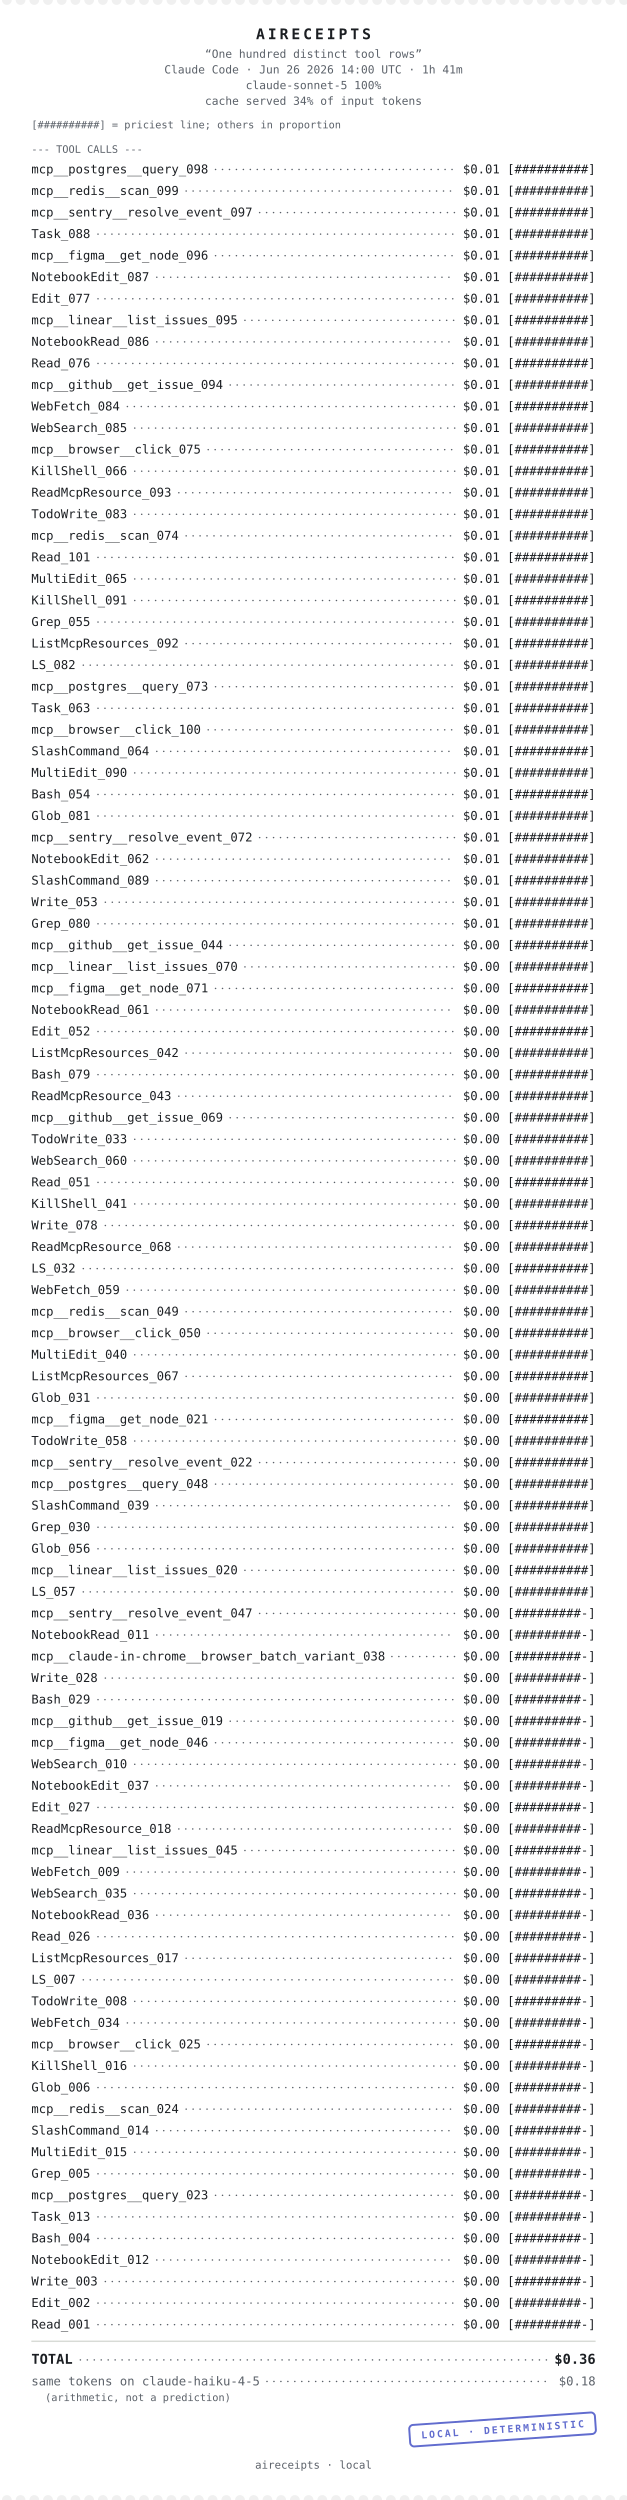
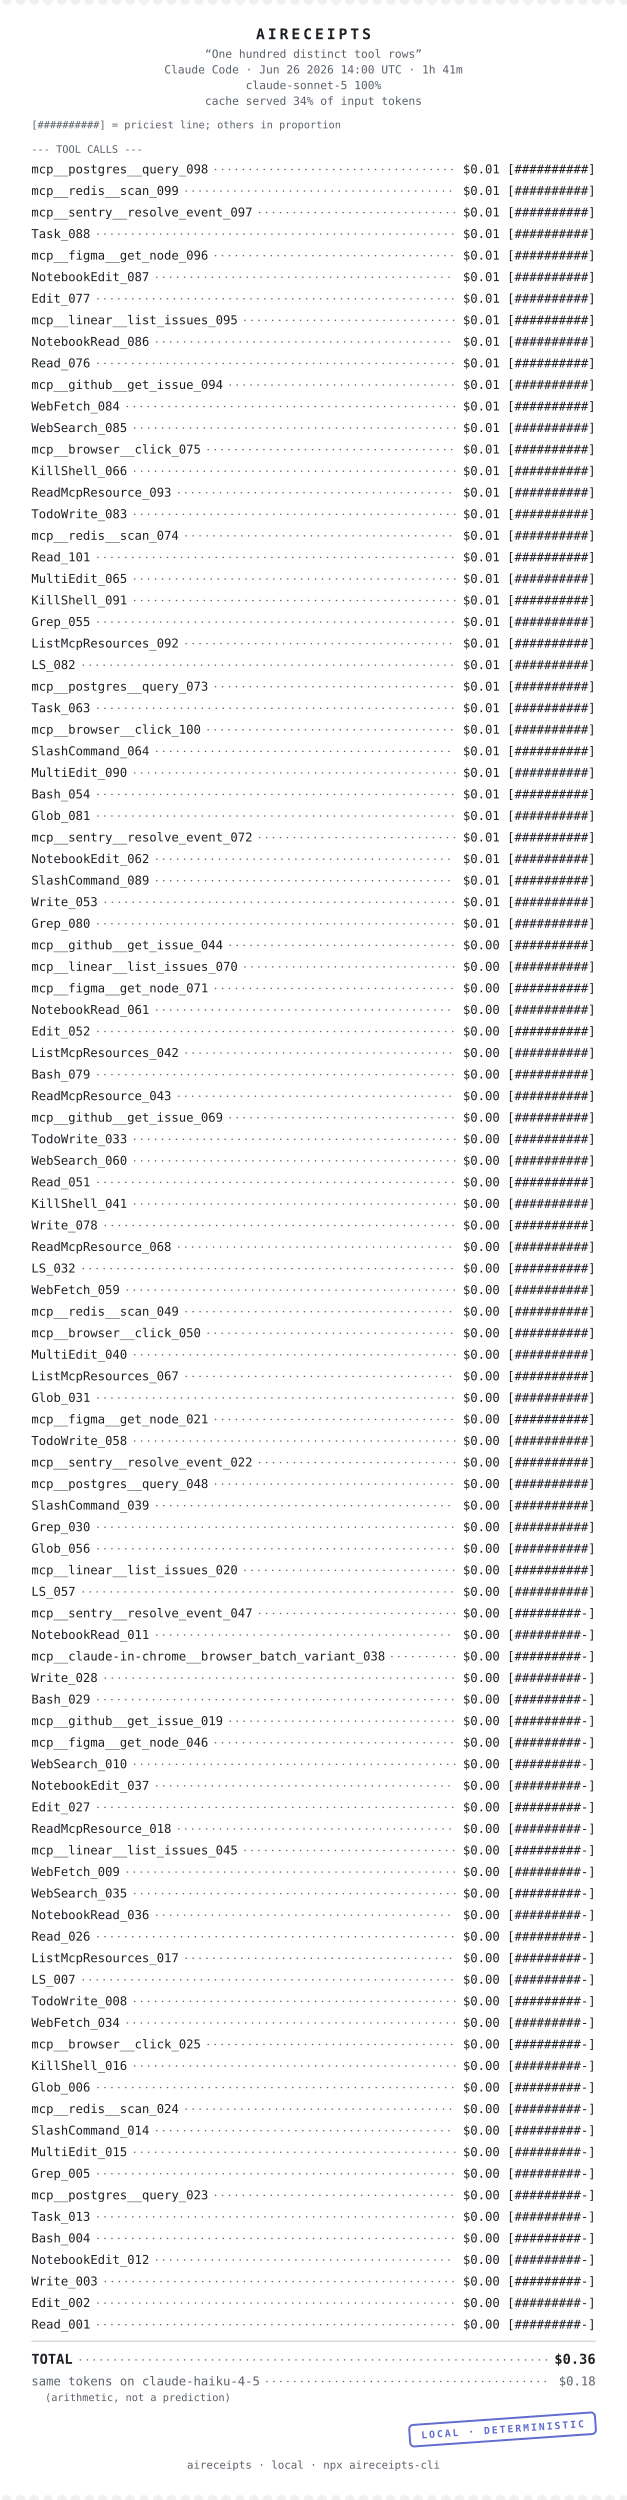
<svg xmlns="http://www.w3.org/2000/svg" width="640" height="2552" viewBox="0 0 640 2552" font-family="&quot;SF Mono&quot;,&quot;Cascadia Code&quot;,&quot;JetBrains Mono&quot;,Menlo,Consolas,monospace" role="img" aria-label="aireceipts cost receipt">
  <g transform="translate(0 0)">
    <defs>
      <mask id="perf-0" maskUnits="userSpaceOnUse" x="-5" y="-5" width="650" height="2562">
        <rect x="0" y="0" width="640" height="2552" fill="#FFFFFF" />
        <g class="perf-top">
          <circle cx="7" cy="0" r="5" fill="#000000" />
          <circle cx="21" cy="0" r="5" fill="#000000" />
          <circle cx="35" cy="0" r="5" fill="#000000" />
          <circle cx="49" cy="0" r="5" fill="#000000" />
          <circle cx="63" cy="0" r="5" fill="#000000" />
          <circle cx="77" cy="0" r="5" fill="#000000" />
          <circle cx="91" cy="0" r="5" fill="#000000" />
          <circle cx="105" cy="0" r="5" fill="#000000" />
          <circle cx="119" cy="0" r="5" fill="#000000" />
          <circle cx="133" cy="0" r="5" fill="#000000" />
          <circle cx="147" cy="0" r="5" fill="#000000" />
          <circle cx="161" cy="0" r="5" fill="#000000" />
          <circle cx="175" cy="0" r="5" fill="#000000" />
          <circle cx="189" cy="0" r="5" fill="#000000" />
          <circle cx="203" cy="0" r="5" fill="#000000" />
          <circle cx="217" cy="0" r="5" fill="#000000" />
          <circle cx="231" cy="0" r="5" fill="#000000" />
          <circle cx="245" cy="0" r="5" fill="#000000" />
          <circle cx="259" cy="0" r="5" fill="#000000" />
          <circle cx="273" cy="0" r="5" fill="#000000" />
          <circle cx="287" cy="0" r="5" fill="#000000" />
          <circle cx="301" cy="0" r="5" fill="#000000" />
          <circle cx="315" cy="0" r="5" fill="#000000" />
          <circle cx="329" cy="0" r="5" fill="#000000" />
          <circle cx="343" cy="0" r="5" fill="#000000" />
          <circle cx="357" cy="0" r="5" fill="#000000" />
          <circle cx="371" cy="0" r="5" fill="#000000" />
          <circle cx="385" cy="0" r="5" fill="#000000" />
          <circle cx="399" cy="0" r="5" fill="#000000" />
          <circle cx="413" cy="0" r="5" fill="#000000" />
          <circle cx="427" cy="0" r="5" fill="#000000" />
          <circle cx="441" cy="0" r="5" fill="#000000" />
          <circle cx="455" cy="0" r="5" fill="#000000" />
          <circle cx="469" cy="0" r="5" fill="#000000" />
          <circle cx="483" cy="0" r="5" fill="#000000" />
          <circle cx="497" cy="0" r="5" fill="#000000" />
          <circle cx="511" cy="0" r="5" fill="#000000" />
          <circle cx="525" cy="0" r="5" fill="#000000" />
          <circle cx="539" cy="0" r="5" fill="#000000" />
          <circle cx="553" cy="0" r="5" fill="#000000" />
          <circle cx="567" cy="0" r="5" fill="#000000" />
          <circle cx="581" cy="0" r="5" fill="#000000" />
          <circle cx="595" cy="0" r="5" fill="#000000" />
          <circle cx="609" cy="0" r="5" fill="#000000" />
          <circle cx="623" cy="0" r="5" fill="#000000" />
          <circle cx="637" cy="0" r="5" fill="#000000" />
        </g>
        <g class="perf-bottom">
          <circle cx="7" cy="2552" r="5" fill="#000000" />
          <circle cx="21" cy="2552" r="5" fill="#000000" />
          <circle cx="35" cy="2552" r="5" fill="#000000" />
          <circle cx="49" cy="2552" r="5" fill="#000000" />
          <circle cx="63" cy="2552" r="5" fill="#000000" />
          <circle cx="77" cy="2552" r="5" fill="#000000" />
          <circle cx="91" cy="2552" r="5" fill="#000000" />
          <circle cx="105" cy="2552" r="5" fill="#000000" />
          <circle cx="119" cy="2552" r="5" fill="#000000" />
          <circle cx="133" cy="2552" r="5" fill="#000000" />
          <circle cx="147" cy="2552" r="5" fill="#000000" />
          <circle cx="161" cy="2552" r="5" fill="#000000" />
          <circle cx="175" cy="2552" r="5" fill="#000000" />
          <circle cx="189" cy="2552" r="5" fill="#000000" />
          <circle cx="203" cy="2552" r="5" fill="#000000" />
          <circle cx="217" cy="2552" r="5" fill="#000000" />
          <circle cx="231" cy="2552" r="5" fill="#000000" />
          <circle cx="245" cy="2552" r="5" fill="#000000" />
          <circle cx="259" cy="2552" r="5" fill="#000000" />
          <circle cx="273" cy="2552" r="5" fill="#000000" />
          <circle cx="287" cy="2552" r="5" fill="#000000" />
          <circle cx="301" cy="2552" r="5" fill="#000000" />
          <circle cx="315" cy="2552" r="5" fill="#000000" />
          <circle cx="329" cy="2552" r="5" fill="#000000" />
          <circle cx="343" cy="2552" r="5" fill="#000000" />
          <circle cx="357" cy="2552" r="5" fill="#000000" />
          <circle cx="371" cy="2552" r="5" fill="#000000" />
          <circle cx="385" cy="2552" r="5" fill="#000000" />
          <circle cx="399" cy="2552" r="5" fill="#000000" />
          <circle cx="413" cy="2552" r="5" fill="#000000" />
          <circle cx="427" cy="2552" r="5" fill="#000000" />
          <circle cx="441" cy="2552" r="5" fill="#000000" />
          <circle cx="455" cy="2552" r="5" fill="#000000" />
          <circle cx="469" cy="2552" r="5" fill="#000000" />
          <circle cx="483" cy="2552" r="5" fill="#000000" />
          <circle cx="497" cy="2552" r="5" fill="#000000" />
          <circle cx="511" cy="2552" r="5" fill="#000000" />
          <circle cx="525" cy="2552" r="5" fill="#000000" />
          <circle cx="539" cy="2552" r="5" fill="#000000" />
          <circle cx="553" cy="2552" r="5" fill="#000000" />
          <circle cx="567" cy="2552" r="5" fill="#000000" />
          <circle cx="581" cy="2552" r="5" fill="#000000" />
          <circle cx="595" cy="2552" r="5" fill="#000000" />
          <circle cx="609" cy="2552" r="5" fill="#000000" />
          <circle cx="623" cy="2552" r="5" fill="#000000" />
          <circle cx="637" cy="2552" r="5" fill="#000000" />
        </g>
      </mask>
    </defs>
    <rect x="0" y="0" width="640" height="2552" fill="#FFFFFF" mask="url(#perf-0)" />
    <text x="320" y="40" font-size="15" fill="#1B1E22" text-anchor="middle" font-weight="700" letter-spacing="3">AIRECEIPTS</text>
    <text x="320" y="59" font-size="11.5" fill="#5A6068" text-anchor="middle">“One hundred distinct tool rows”</text>
    <text x="320" y="75" font-size="11.5" fill="#5A6068" text-anchor="middle">Claude Code · Jun 26 2026 14:00 UTC · 1h 41m</text>
    <text x="320" y="91" font-size="11.5" fill="#5A6068" text-anchor="middle">claude-sonnet-5 100%</text>
    <text x="320" y="107" font-size="11.5" fill="#5A6068" text-anchor="middle">cache served 34% of input tokens</text>
    <text x="32" y="131" font-size="10.5" fill="#5A6068" text-anchor="start">[##########] = priciest line; others in proportion</text>
    <text x="32" y="156" font-size="10.5" fill="#5A6068" text-anchor="start">--- TOOL CALLS ---</text>
    <text x="32" y="177" font-size="12.5" fill="#1B1E22" text-anchor="start">mcp__postgres__query_098</text>
    <text x="608" y="177" font-size="12.5" fill="#1B1E22" text-anchor="end">$0.01 [##########]</text>
    <line x1="220" y1="173" x2="465" y2="173" stroke="#5A6068" stroke-width="1.5" stroke-linecap="round" stroke-dasharray="0.1 7" />
    <text x="32" y="199" font-size="12.5" fill="#1B1E22" text-anchor="start">mcp__redis__scan_099</text>
    <text x="608" y="199" font-size="12.5" fill="#1B1E22" text-anchor="end">$0.01 [##########]</text>
    <line x1="190" y1="195" x2="465" y2="195" stroke="#5A6068" stroke-width="1.5" stroke-linecap="round" stroke-dasharray="0.1 7" />
    <text x="32" y="221" font-size="12.5" fill="#1B1E22" text-anchor="start">mcp__sentry__resolve_event_097</text>
    <text x="608" y="221" font-size="12.5" fill="#1B1E22" text-anchor="end">$0.01 [##########]</text>
    <line x1="265" y1="217" x2="465" y2="217" stroke="#5A6068" stroke-width="1.5" stroke-linecap="round" stroke-dasharray="0.1 7" />
    <text x="32" y="243" font-size="12.5" fill="#1B1E22" text-anchor="start">Task_088</text>
    <text x="608" y="243" font-size="12.5" fill="#1B1E22" text-anchor="end">$0.01 [##########]</text>
    <line x1="100" y1="239" x2="465" y2="239" stroke="#5A6068" stroke-width="1.5" stroke-linecap="round" stroke-dasharray="0.1 7" />
    <text x="32" y="265" font-size="12.5" fill="#1B1E22" text-anchor="start">mcp__figma__get_node_096</text>
    <text x="608" y="265" font-size="12.5" fill="#1B1E22" text-anchor="end">$0.01 [##########]</text>
    <line x1="220" y1="261" x2="465" y2="261" stroke="#5A6068" stroke-width="1.5" stroke-linecap="round" stroke-dasharray="0.1 7" />
    <text x="32" y="287" font-size="12.5" fill="#1B1E22" text-anchor="start">NotebookEdit_087</text>
    <text x="608" y="287" font-size="12.5" fill="#1B1E22" text-anchor="end">$0.01 [##########]</text>
    <line x1="160" y1="283" x2="465" y2="283" stroke="#5A6068" stroke-width="1.5" stroke-linecap="round" stroke-dasharray="0.1 7" />
    <text x="32" y="309" font-size="12.5" fill="#1B1E22" text-anchor="start">Edit_077</text>
    <text x="608" y="309" font-size="12.5" fill="#1B1E22" text-anchor="end">$0.01 [##########]</text>
    <line x1="100" y1="305" x2="465" y2="305" stroke="#5A6068" stroke-width="1.5" stroke-linecap="round" stroke-dasharray="0.1 7" />
    <text x="32" y="331" font-size="12.5" fill="#1B1E22" text-anchor="start">mcp__linear__list_issues_095</text>
    <text x="608" y="331" font-size="12.5" fill="#1B1E22" text-anchor="end">$0.01 [##########]</text>
    <line x1="250" y1="327" x2="465" y2="327" stroke="#5A6068" stroke-width="1.5" stroke-linecap="round" stroke-dasharray="0.1 7" />
    <text x="32" y="353" font-size="12.5" fill="#1B1E22" text-anchor="start">NotebookRead_086</text>
    <text x="608" y="353" font-size="12.5" fill="#1B1E22" text-anchor="end">$0.01 [##########]</text>
    <line x1="160" y1="349" x2="465" y2="349" stroke="#5A6068" stroke-width="1.5" stroke-linecap="round" stroke-dasharray="0.1 7" />
    <text x="32" y="375" font-size="12.5" fill="#1B1E22" text-anchor="start">Read_076</text>
    <text x="608" y="375" font-size="12.5" fill="#1B1E22" text-anchor="end">$0.01 [##########]</text>
    <line x1="100" y1="371" x2="465" y2="371" stroke="#5A6068" stroke-width="1.5" stroke-linecap="round" stroke-dasharray="0.1 7" />
    <text x="32" y="397" font-size="12.5" fill="#1B1E22" text-anchor="start">mcp__github__get_issue_094</text>
    <text x="608" y="397" font-size="12.5" fill="#1B1E22" text-anchor="end">$0.01 [##########]</text>
    <line x1="235" y1="393" x2="465" y2="393" stroke="#5A6068" stroke-width="1.5" stroke-linecap="round" stroke-dasharray="0.1 7" />
    <text x="32" y="419" font-size="12.5" fill="#1B1E22" text-anchor="start">WebFetch_084</text>
    <text x="608" y="419" font-size="12.5" fill="#1B1E22" text-anchor="end">$0.01 [##########]</text>
    <line x1="130" y1="415" x2="465" y2="415" stroke="#5A6068" stroke-width="1.5" stroke-linecap="round" stroke-dasharray="0.1 7" />
    <text x="32" y="441" font-size="12.5" fill="#1B1E22" text-anchor="start">WebSearch_085</text>
    <text x="608" y="441" font-size="12.5" fill="#1B1E22" text-anchor="end">$0.01 [##########]</text>
    <line x1="137.5" y1="437" x2="465" y2="437" stroke="#5A6068" stroke-width="1.5" stroke-linecap="round" stroke-dasharray="0.1 7" />
    <text x="32" y="463" font-size="12.5" fill="#1B1E22" text-anchor="start">mcp__browser__click_075</text>
    <text x="608" y="463" font-size="12.5" fill="#1B1E22" text-anchor="end">$0.01 [##########]</text>
    <line x1="212.5" y1="459" x2="465" y2="459" stroke="#5A6068" stroke-width="1.5" stroke-linecap="round" stroke-dasharray="0.1 7" />
    <text x="32" y="485" font-size="12.5" fill="#1B1E22" text-anchor="start">KillShell_066</text>
    <text x="608" y="485" font-size="12.5" fill="#1B1E22" text-anchor="end">$0.01 [##########]</text>
    <line x1="137.5" y1="481" x2="465" y2="481" stroke="#5A6068" stroke-width="1.5" stroke-linecap="round" stroke-dasharray="0.1 7" />
    <text x="32" y="507" font-size="12.5" fill="#1B1E22" text-anchor="start">ReadMcpResource_093</text>
    <text x="608" y="507" font-size="12.5" fill="#1B1E22" text-anchor="end">$0.01 [##########]</text>
    <line x1="182.5" y1="503" x2="465" y2="503" stroke="#5A6068" stroke-width="1.5" stroke-linecap="round" stroke-dasharray="0.1 7" />
    <text x="32" y="529" font-size="12.5" fill="#1B1E22" text-anchor="start">TodoWrite_083</text>
    <text x="608" y="529" font-size="12.5" fill="#1B1E22" text-anchor="end">$0.01 [##########]</text>
    <line x1="137.5" y1="525" x2="465" y2="525" stroke="#5A6068" stroke-width="1.5" stroke-linecap="round" stroke-dasharray="0.1 7" />
    <text x="32" y="551" font-size="12.5" fill="#1B1E22" text-anchor="start">mcp__redis__scan_074</text>
    <text x="608" y="551" font-size="12.5" fill="#1B1E22" text-anchor="end">$0.01 [##########]</text>
    <line x1="190" y1="547" x2="465" y2="547" stroke="#5A6068" stroke-width="1.5" stroke-linecap="round" stroke-dasharray="0.1 7" />
    <text x="32" y="573" font-size="12.5" fill="#1B1E22" text-anchor="start">Read_101</text>
    <text x="608" y="573" font-size="12.5" fill="#1B1E22" text-anchor="end">$0.01 [##########]</text>
    <line x1="100" y1="569" x2="465" y2="569" stroke="#5A6068" stroke-width="1.5" stroke-linecap="round" stroke-dasharray="0.1 7" />
    <text x="32" y="595" font-size="12.5" fill="#1B1E22" text-anchor="start">MultiEdit_065</text>
    <text x="608" y="595" font-size="12.5" fill="#1B1E22" text-anchor="end">$0.01 [##########]</text>
    <line x1="137.5" y1="591" x2="465" y2="591" stroke="#5A6068" stroke-width="1.5" stroke-linecap="round" stroke-dasharray="0.1 7" />
    <text x="32" y="617" font-size="12.5" fill="#1B1E22" text-anchor="start">KillShell_091</text>
    <text x="608" y="617" font-size="12.5" fill="#1B1E22" text-anchor="end">$0.01 [##########]</text>
    <line x1="137.5" y1="613" x2="465" y2="613" stroke="#5A6068" stroke-width="1.5" stroke-linecap="round" stroke-dasharray="0.1 7" />
    <text x="32" y="639" font-size="12.5" fill="#1B1E22" text-anchor="start">Grep_055</text>
    <text x="608" y="639" font-size="12.5" fill="#1B1E22" text-anchor="end">$0.01 [##########]</text>
    <line x1="100" y1="635" x2="465" y2="635" stroke="#5A6068" stroke-width="1.5" stroke-linecap="round" stroke-dasharray="0.1 7" />
    <text x="32" y="661" font-size="12.5" fill="#1B1E22" text-anchor="start">ListMcpResources_092</text>
    <text x="608" y="661" font-size="12.5" fill="#1B1E22" text-anchor="end">$0.01 [##########]</text>
    <line x1="190" y1="657" x2="465" y2="657" stroke="#5A6068" stroke-width="1.5" stroke-linecap="round" stroke-dasharray="0.1 7" />
    <text x="32" y="683" font-size="12.5" fill="#1B1E22" text-anchor="start">LS_082</text>
    <text x="608" y="683" font-size="12.5" fill="#1B1E22" text-anchor="end">$0.01 [##########]</text>
    <line x1="85" y1="679" x2="465" y2="679" stroke="#5A6068" stroke-width="1.5" stroke-linecap="round" stroke-dasharray="0.1 7" />
    <text x="32" y="705" font-size="12.5" fill="#1B1E22" text-anchor="start">mcp__postgres__query_073</text>
    <text x="608" y="705" font-size="12.5" fill="#1B1E22" text-anchor="end">$0.01 [##########]</text>
    <line x1="220" y1="701" x2="465" y2="701" stroke="#5A6068" stroke-width="1.5" stroke-linecap="round" stroke-dasharray="0.1 7" />
    <text x="32" y="727" font-size="12.5" fill="#1B1E22" text-anchor="start">Task_063</text>
    <text x="608" y="727" font-size="12.5" fill="#1B1E22" text-anchor="end">$0.01 [##########]</text>
    <line x1="100" y1="723" x2="465" y2="723" stroke="#5A6068" stroke-width="1.5" stroke-linecap="round" stroke-dasharray="0.1 7" />
    <text x="32" y="749" font-size="12.5" fill="#1B1E22" text-anchor="start">mcp__browser__click_100</text>
    <text x="608" y="749" font-size="12.5" fill="#1B1E22" text-anchor="end">$0.01 [##########]</text>
    <line x1="212.5" y1="745" x2="465" y2="745" stroke="#5A6068" stroke-width="1.5" stroke-linecap="round" stroke-dasharray="0.1 7" />
    <text x="32" y="771" font-size="12.5" fill="#1B1E22" text-anchor="start">SlashCommand_064</text>
    <text x="608" y="771" font-size="12.5" fill="#1B1E22" text-anchor="end">$0.01 [##########]</text>
    <line x1="160" y1="767" x2="465" y2="767" stroke="#5A6068" stroke-width="1.5" stroke-linecap="round" stroke-dasharray="0.1 7" />
    <text x="32" y="793" font-size="12.5" fill="#1B1E22" text-anchor="start">MultiEdit_090</text>
    <text x="608" y="793" font-size="12.5" fill="#1B1E22" text-anchor="end">$0.01 [##########]</text>
    <line x1="137.5" y1="789" x2="465" y2="789" stroke="#5A6068" stroke-width="1.5" stroke-linecap="round" stroke-dasharray="0.1 7" />
    <text x="32" y="815" font-size="12.5" fill="#1B1E22" text-anchor="start">Bash_054</text>
    <text x="608" y="815" font-size="12.5" fill="#1B1E22" text-anchor="end">$0.01 [##########]</text>
    <line x1="100" y1="811" x2="465" y2="811" stroke="#5A6068" stroke-width="1.5" stroke-linecap="round" stroke-dasharray="0.1 7" />
    <text x="32" y="837" font-size="12.5" fill="#1B1E22" text-anchor="start">Glob_081</text>
    <text x="608" y="837" font-size="12.5" fill="#1B1E22" text-anchor="end">$0.01 [##########]</text>
    <line x1="100" y1="833" x2="465" y2="833" stroke="#5A6068" stroke-width="1.5" stroke-linecap="round" stroke-dasharray="0.1 7" />
    <text x="32" y="859" font-size="12.5" fill="#1B1E22" text-anchor="start">mcp__sentry__resolve_event_072</text>
    <text x="608" y="859" font-size="12.5" fill="#1B1E22" text-anchor="end">$0.01 [##########]</text>
    <line x1="265" y1="855" x2="465" y2="855" stroke="#5A6068" stroke-width="1.5" stroke-linecap="round" stroke-dasharray="0.1 7" />
    <text x="32" y="881" font-size="12.5" fill="#1B1E22" text-anchor="start">NotebookEdit_062</text>
    <text x="608" y="881" font-size="12.5" fill="#1B1E22" text-anchor="end">$0.01 [##########]</text>
    <line x1="160" y1="877" x2="465" y2="877" stroke="#5A6068" stroke-width="1.5" stroke-linecap="round" stroke-dasharray="0.1 7" />
    <text x="32" y="903" font-size="12.5" fill="#1B1E22" text-anchor="start">SlashCommand_089</text>
    <text x="608" y="903" font-size="12.5" fill="#1B1E22" text-anchor="end">$0.01 [##########]</text>
    <line x1="160" y1="899" x2="465" y2="899" stroke="#5A6068" stroke-width="1.5" stroke-linecap="round" stroke-dasharray="0.1 7" />
    <text x="32" y="925" font-size="12.5" fill="#1B1E22" text-anchor="start">Write_053</text>
    <text x="608" y="925" font-size="12.5" fill="#1B1E22" text-anchor="end">$0.01 [##########]</text>
    <line x1="107.5" y1="921" x2="465" y2="921" stroke="#5A6068" stroke-width="1.5" stroke-linecap="round" stroke-dasharray="0.1 7" />
    <text x="32" y="947" font-size="12.5" fill="#1B1E22" text-anchor="start">Grep_080</text>
    <text x="608" y="947" font-size="12.5" fill="#1B1E22" text-anchor="end">$0.01 [##########]</text>
    <line x1="100" y1="943" x2="465" y2="943" stroke="#5A6068" stroke-width="1.5" stroke-linecap="round" stroke-dasharray="0.1 7" />
    <text x="32" y="969" font-size="12.5" fill="#1B1E22" text-anchor="start">mcp__github__get_issue_044</text>
    <text x="608" y="969" font-size="12.5" fill="#1B1E22" text-anchor="end">$0.00 [##########]</text>
    <line x1="235" y1="965" x2="465" y2="965" stroke="#5A6068" stroke-width="1.5" stroke-linecap="round" stroke-dasharray="0.1 7" />
    <text x="32" y="991" font-size="12.5" fill="#1B1E22" text-anchor="start">mcp__linear__list_issues_070</text>
    <text x="608" y="991" font-size="12.5" fill="#1B1E22" text-anchor="end">$0.00 [##########]</text>
    <line x1="250" y1="987" x2="465" y2="987" stroke="#5A6068" stroke-width="1.5" stroke-linecap="round" stroke-dasharray="0.1 7" />
    <text x="32" y="1013" font-size="12.5" fill="#1B1E22" text-anchor="start">mcp__figma__get_node_071</text>
    <text x="608" y="1013" font-size="12.5" fill="#1B1E22" text-anchor="end">$0.00 [##########]</text>
    <line x1="220" y1="1009" x2="465" y2="1009" stroke="#5A6068" stroke-width="1.5" stroke-linecap="round" stroke-dasharray="0.1 7" />
    <text x="32" y="1035" font-size="12.5" fill="#1B1E22" text-anchor="start">NotebookRead_061</text>
    <text x="608" y="1035" font-size="12.5" fill="#1B1E22" text-anchor="end">$0.00 [##########]</text>
    <line x1="160" y1="1031" x2="465" y2="1031" stroke="#5A6068" stroke-width="1.5" stroke-linecap="round" stroke-dasharray="0.1 7" />
    <text x="32" y="1057" font-size="12.5" fill="#1B1E22" text-anchor="start">Edit_052</text>
    <text x="608" y="1057" font-size="12.5" fill="#1B1E22" text-anchor="end">$0.00 [##########]</text>
    <line x1="100" y1="1053" x2="465" y2="1053" stroke="#5A6068" stroke-width="1.5" stroke-linecap="round" stroke-dasharray="0.1 7" />
    <text x="32" y="1079" font-size="12.5" fill="#1B1E22" text-anchor="start">ListMcpResources_042</text>
    <text x="608" y="1079" font-size="12.5" fill="#1B1E22" text-anchor="end">$0.00 [##########]</text>
    <line x1="190" y1="1075" x2="465" y2="1075" stroke="#5A6068" stroke-width="1.5" stroke-linecap="round" stroke-dasharray="0.1 7" />
    <text x="32" y="1101" font-size="12.5" fill="#1B1E22" text-anchor="start">Bash_079</text>
    <text x="608" y="1101" font-size="12.5" fill="#1B1E22" text-anchor="end">$0.00 [##########]</text>
    <line x1="100" y1="1097" x2="465" y2="1097" stroke="#5A6068" stroke-width="1.5" stroke-linecap="round" stroke-dasharray="0.1 7" />
    <text x="32" y="1123" font-size="12.5" fill="#1B1E22" text-anchor="start">ReadMcpResource_043</text>
    <text x="608" y="1123" font-size="12.5" fill="#1B1E22" text-anchor="end">$0.00 [##########]</text>
    <line x1="182.5" y1="1119" x2="465" y2="1119" stroke="#5A6068" stroke-width="1.5" stroke-linecap="round" stroke-dasharray="0.1 7" />
    <text x="32" y="1145" font-size="12.5" fill="#1B1E22" text-anchor="start">mcp__github__get_issue_069</text>
    <text x="608" y="1145" font-size="12.5" fill="#1B1E22" text-anchor="end">$0.00 [##########]</text>
    <line x1="235" y1="1141" x2="465" y2="1141" stroke="#5A6068" stroke-width="1.5" stroke-linecap="round" stroke-dasharray="0.1 7" />
    <text x="32" y="1167" font-size="12.5" fill="#1B1E22" text-anchor="start">TodoWrite_033</text>
    <text x="608" y="1167" font-size="12.5" fill="#1B1E22" text-anchor="end">$0.00 [##########]</text>
    <line x1="137.5" y1="1163" x2="465" y2="1163" stroke="#5A6068" stroke-width="1.5" stroke-linecap="round" stroke-dasharray="0.1 7" />
    <text x="32" y="1189" font-size="12.5" fill="#1B1E22" text-anchor="start">WebSearch_060</text>
    <text x="608" y="1189" font-size="12.5" fill="#1B1E22" text-anchor="end">$0.00 [##########]</text>
    <line x1="137.5" y1="1185" x2="465" y2="1185" stroke="#5A6068" stroke-width="1.5" stroke-linecap="round" stroke-dasharray="0.1 7" />
    <text x="32" y="1211" font-size="12.5" fill="#1B1E22" text-anchor="start">Read_051</text>
    <text x="608" y="1211" font-size="12.5" fill="#1B1E22" text-anchor="end">$0.00 [##########]</text>
    <line x1="100" y1="1207" x2="465" y2="1207" stroke="#5A6068" stroke-width="1.5" stroke-linecap="round" stroke-dasharray="0.1 7" />
    <text x="32" y="1233" font-size="12.5" fill="#1B1E22" text-anchor="start">KillShell_041</text>
    <text x="608" y="1233" font-size="12.5" fill="#1B1E22" text-anchor="end">$0.00 [##########]</text>
    <line x1="137.5" y1="1229" x2="465" y2="1229" stroke="#5A6068" stroke-width="1.5" stroke-linecap="round" stroke-dasharray="0.1 7" />
    <text x="32" y="1255" font-size="12.5" fill="#1B1E22" text-anchor="start">Write_078</text>
    <text x="608" y="1255" font-size="12.5" fill="#1B1E22" text-anchor="end">$0.00 [##########]</text>
    <line x1="107.5" y1="1251" x2="465" y2="1251" stroke="#5A6068" stroke-width="1.5" stroke-linecap="round" stroke-dasharray="0.1 7" />
    <text x="32" y="1277" font-size="12.5" fill="#1B1E22" text-anchor="start">ReadMcpResource_068</text>
    <text x="608" y="1277" font-size="12.5" fill="#1B1E22" text-anchor="end">$0.00 [##########]</text>
    <line x1="182.5" y1="1273" x2="465" y2="1273" stroke="#5A6068" stroke-width="1.5" stroke-linecap="round" stroke-dasharray="0.1 7" />
    <text x="32" y="1299" font-size="12.5" fill="#1B1E22" text-anchor="start">LS_032</text>
    <text x="608" y="1299" font-size="12.5" fill="#1B1E22" text-anchor="end">$0.00 [##########]</text>
    <line x1="85" y1="1295" x2="465" y2="1295" stroke="#5A6068" stroke-width="1.5" stroke-linecap="round" stroke-dasharray="0.1 7" />
    <text x="32" y="1321" font-size="12.5" fill="#1B1E22" text-anchor="start">WebFetch_059</text>
    <text x="608" y="1321" font-size="12.5" fill="#1B1E22" text-anchor="end">$0.00 [##########]</text>
    <line x1="130" y1="1317" x2="465" y2="1317" stroke="#5A6068" stroke-width="1.5" stroke-linecap="round" stroke-dasharray="0.1 7" />
    <text x="32" y="1343" font-size="12.5" fill="#1B1E22" text-anchor="start">mcp__redis__scan_049</text>
    <text x="608" y="1343" font-size="12.5" fill="#1B1E22" text-anchor="end">$0.00 [##########]</text>
    <line x1="190" y1="1339" x2="465" y2="1339" stroke="#5A6068" stroke-width="1.5" stroke-linecap="round" stroke-dasharray="0.1 7" />
    <text x="32" y="1365" font-size="12.5" fill="#1B1E22" text-anchor="start">mcp__browser__click_050</text>
    <text x="608" y="1365" font-size="12.5" fill="#1B1E22" text-anchor="end">$0.00 [##########]</text>
    <line x1="212.5" y1="1361" x2="465" y2="1361" stroke="#5A6068" stroke-width="1.5" stroke-linecap="round" stroke-dasharray="0.1 7" />
    <text x="32" y="1387" font-size="12.5" fill="#1B1E22" text-anchor="start">MultiEdit_040</text>
    <text x="608" y="1387" font-size="12.5" fill="#1B1E22" text-anchor="end">$0.00 [##########]</text>
    <line x1="137.5" y1="1383" x2="465" y2="1383" stroke="#5A6068" stroke-width="1.5" stroke-linecap="round" stroke-dasharray="0.1 7" />
    <text x="32" y="1409" font-size="12.5" fill="#1B1E22" text-anchor="start">ListMcpResources_067</text>
    <text x="608" y="1409" font-size="12.5" fill="#1B1E22" text-anchor="end">$0.00 [##########]</text>
    <line x1="190" y1="1405" x2="465" y2="1405" stroke="#5A6068" stroke-width="1.5" stroke-linecap="round" stroke-dasharray="0.1 7" />
    <text x="32" y="1431" font-size="12.5" fill="#1B1E22" text-anchor="start">Glob_031</text>
    <text x="608" y="1431" font-size="12.5" fill="#1B1E22" text-anchor="end">$0.00 [##########]</text>
    <line x1="100" y1="1427" x2="465" y2="1427" stroke="#5A6068" stroke-width="1.5" stroke-linecap="round" stroke-dasharray="0.1 7" />
    <text x="32" y="1453" font-size="12.5" fill="#1B1E22" text-anchor="start">mcp__figma__get_node_021</text>
    <text x="608" y="1453" font-size="12.5" fill="#1B1E22" text-anchor="end">$0.00 [##########]</text>
    <line x1="220" y1="1449" x2="465" y2="1449" stroke="#5A6068" stroke-width="1.5" stroke-linecap="round" stroke-dasharray="0.1 7" />
    <text x="32" y="1475" font-size="12.5" fill="#1B1E22" text-anchor="start">TodoWrite_058</text>
    <text x="608" y="1475" font-size="12.5" fill="#1B1E22" text-anchor="end">$0.00 [##########]</text>
    <line x1="137.5" y1="1471" x2="465" y2="1471" stroke="#5A6068" stroke-width="1.5" stroke-linecap="round" stroke-dasharray="0.1 7" />
    <text x="32" y="1497" font-size="12.5" fill="#1B1E22" text-anchor="start">mcp__sentry__resolve_event_022</text>
    <text x="608" y="1497" font-size="12.5" fill="#1B1E22" text-anchor="end">$0.00 [##########]</text>
    <line x1="265" y1="1493" x2="465" y2="1493" stroke="#5A6068" stroke-width="1.5" stroke-linecap="round" stroke-dasharray="0.1 7" />
    <text x="32" y="1519" font-size="12.5" fill="#1B1E22" text-anchor="start">mcp__postgres__query_048</text>
    <text x="608" y="1519" font-size="12.5" fill="#1B1E22" text-anchor="end">$0.00 [##########]</text>
    <line x1="220" y1="1515" x2="465" y2="1515" stroke="#5A6068" stroke-width="1.5" stroke-linecap="round" stroke-dasharray="0.1 7" />
    <text x="32" y="1541" font-size="12.5" fill="#1B1E22" text-anchor="start">SlashCommand_039</text>
    <text x="608" y="1541" font-size="12.5" fill="#1B1E22" text-anchor="end">$0.00 [##########]</text>
    <line x1="160" y1="1537" x2="465" y2="1537" stroke="#5A6068" stroke-width="1.5" stroke-linecap="round" stroke-dasharray="0.1 7" />
    <text x="32" y="1563" font-size="12.5" fill="#1B1E22" text-anchor="start">Grep_030</text>
    <text x="608" y="1563" font-size="12.5" fill="#1B1E22" text-anchor="end">$0.00 [##########]</text>
    <line x1="100" y1="1559" x2="465" y2="1559" stroke="#5A6068" stroke-width="1.5" stroke-linecap="round" stroke-dasharray="0.1 7" />
    <text x="32" y="1585" font-size="12.5" fill="#1B1E22" text-anchor="start">Glob_056</text>
    <text x="608" y="1585" font-size="12.5" fill="#1B1E22" text-anchor="end">$0.00 [##########]</text>
    <line x1="100" y1="1581" x2="465" y2="1581" stroke="#5A6068" stroke-width="1.5" stroke-linecap="round" stroke-dasharray="0.1 7" />
    <text x="32" y="1607" font-size="12.5" fill="#1B1E22" text-anchor="start">mcp__linear__list_issues_020</text>
    <text x="608" y="1607" font-size="12.5" fill="#1B1E22" text-anchor="end">$0.00 [##########]</text>
    <line x1="250" y1="1603" x2="465" y2="1603" stroke="#5A6068" stroke-width="1.5" stroke-linecap="round" stroke-dasharray="0.1 7" />
    <text x="32" y="1629" font-size="12.5" fill="#1B1E22" text-anchor="start">LS_057</text>
    <text x="608" y="1629" font-size="12.5" fill="#1B1E22" text-anchor="end">$0.00 [##########]</text>
    <line x1="85" y1="1625" x2="465" y2="1625" stroke="#5A6068" stroke-width="1.5" stroke-linecap="round" stroke-dasharray="0.1 7" />
    <text x="32" y="1651" font-size="12.5" fill="#1B1E22" text-anchor="start">mcp__sentry__resolve_event_047</text>
    <text x="608" y="1651" font-size="12.5" fill="#1B1E22" text-anchor="end">$0.00 [#########-]</text>
    <line x1="265" y1="1647" x2="465" y2="1647" stroke="#5A6068" stroke-width="1.5" stroke-linecap="round" stroke-dasharray="0.1 7" />
    <text x="32" y="1673" font-size="12.5" fill="#1B1E22" text-anchor="start">NotebookRead_011</text>
    <text x="608" y="1673" font-size="12.5" fill="#1B1E22" text-anchor="end">$0.00 [#########-]</text>
    <line x1="160" y1="1669" x2="465" y2="1669" stroke="#5A6068" stroke-width="1.5" stroke-linecap="round" stroke-dasharray="0.1 7" />
    <text x="32" y="1695" font-size="12.5" fill="#1B1E22" text-anchor="start">mcp__claude-in-chrome__browser_batch_variant_038</text>
    <text x="608" y="1695" font-size="12.5" fill="#1B1E22" text-anchor="end">$0.00 [#########-]</text>
    <line x1="400" y1="1691" x2="465" y2="1691" stroke="#5A6068" stroke-width="1.5" stroke-linecap="round" stroke-dasharray="0.1 7" />
    <text x="32" y="1717" font-size="12.5" fill="#1B1E22" text-anchor="start">Write_028</text>
    <text x="608" y="1717" font-size="12.5" fill="#1B1E22" text-anchor="end">$0.00 [#########-]</text>
    <line x1="107.5" y1="1713" x2="465" y2="1713" stroke="#5A6068" stroke-width="1.5" stroke-linecap="round" stroke-dasharray="0.1 7" />
    <text x="32" y="1739" font-size="12.5" fill="#1B1E22" text-anchor="start">Bash_029</text>
    <text x="608" y="1739" font-size="12.5" fill="#1B1E22" text-anchor="end">$0.00 [#########-]</text>
    <line x1="100" y1="1735" x2="465" y2="1735" stroke="#5A6068" stroke-width="1.5" stroke-linecap="round" stroke-dasharray="0.1 7" />
    <text x="32" y="1761" font-size="12.5" fill="#1B1E22" text-anchor="start">mcp__github__get_issue_019</text>
    <text x="608" y="1761" font-size="12.5" fill="#1B1E22" text-anchor="end">$0.00 [#########-]</text>
    <line x1="235" y1="1757" x2="465" y2="1757" stroke="#5A6068" stroke-width="1.5" stroke-linecap="round" stroke-dasharray="0.1 7" />
    <text x="32" y="1783" font-size="12.5" fill="#1B1E22" text-anchor="start">mcp__figma__get_node_046</text>
    <text x="608" y="1783" font-size="12.5" fill="#1B1E22" text-anchor="end">$0.00 [#########-]</text>
    <line x1="220" y1="1779" x2="465" y2="1779" stroke="#5A6068" stroke-width="1.5" stroke-linecap="round" stroke-dasharray="0.1 7" />
    <text x="32" y="1805" font-size="12.5" fill="#1B1E22" text-anchor="start">WebSearch_010</text>
    <text x="608" y="1805" font-size="12.5" fill="#1B1E22" text-anchor="end">$0.00 [#########-]</text>
    <line x1="137.5" y1="1801" x2="465" y2="1801" stroke="#5A6068" stroke-width="1.5" stroke-linecap="round" stroke-dasharray="0.1 7" />
    <text x="32" y="1827" font-size="12.5" fill="#1B1E22" text-anchor="start">NotebookEdit_037</text>
    <text x="608" y="1827" font-size="12.5" fill="#1B1E22" text-anchor="end">$0.00 [#########-]</text>
    <line x1="160" y1="1823" x2="465" y2="1823" stroke="#5A6068" stroke-width="1.5" stroke-linecap="round" stroke-dasharray="0.1 7" />
    <text x="32" y="1849" font-size="12.5" fill="#1B1E22" text-anchor="start">Edit_027</text>
    <text x="608" y="1849" font-size="12.5" fill="#1B1E22" text-anchor="end">$0.00 [#########-]</text>
    <line x1="100" y1="1845" x2="465" y2="1845" stroke="#5A6068" stroke-width="1.5" stroke-linecap="round" stroke-dasharray="0.1 7" />
    <text x="32" y="1871" font-size="12.5" fill="#1B1E22" text-anchor="start">ReadMcpResource_018</text>
    <text x="608" y="1871" font-size="12.5" fill="#1B1E22" text-anchor="end">$0.00 [#########-]</text>
    <line x1="182.5" y1="1867" x2="465" y2="1867" stroke="#5A6068" stroke-width="1.5" stroke-linecap="round" stroke-dasharray="0.1 7" />
    <text x="32" y="1893" font-size="12.5" fill="#1B1E22" text-anchor="start">mcp__linear__list_issues_045</text>
    <text x="608" y="1893" font-size="12.5" fill="#1B1E22" text-anchor="end">$0.00 [#########-]</text>
    <line x1="250" y1="1889" x2="465" y2="1889" stroke="#5A6068" stroke-width="1.5" stroke-linecap="round" stroke-dasharray="0.1 7" />
    <text x="32" y="1915" font-size="12.5" fill="#1B1E22" text-anchor="start">WebFetch_009</text>
    <text x="608" y="1915" font-size="12.5" fill="#1B1E22" text-anchor="end">$0.00 [#########-]</text>
    <line x1="130" y1="1911" x2="465" y2="1911" stroke="#5A6068" stroke-width="1.5" stroke-linecap="round" stroke-dasharray="0.1 7" />
    <text x="32" y="1937" font-size="12.5" fill="#1B1E22" text-anchor="start">WebSearch_035</text>
    <text x="608" y="1937" font-size="12.5" fill="#1B1E22" text-anchor="end">$0.00 [#########-]</text>
    <line x1="137.5" y1="1933" x2="465" y2="1933" stroke="#5A6068" stroke-width="1.5" stroke-linecap="round" stroke-dasharray="0.1 7" />
    <text x="32" y="1959" font-size="12.5" fill="#1B1E22" text-anchor="start">NotebookRead_036</text>
    <text x="608" y="1959" font-size="12.5" fill="#1B1E22" text-anchor="end">$0.00 [#########-]</text>
    <line x1="160" y1="1955" x2="465" y2="1955" stroke="#5A6068" stroke-width="1.5" stroke-linecap="round" stroke-dasharray="0.1 7" />
    <text x="32" y="1981" font-size="12.5" fill="#1B1E22" text-anchor="start">Read_026</text>
    <text x="608" y="1981" font-size="12.5" fill="#1B1E22" text-anchor="end">$0.00 [#########-]</text>
    <line x1="100" y1="1977" x2="465" y2="1977" stroke="#5A6068" stroke-width="1.5" stroke-linecap="round" stroke-dasharray="0.1 7" />
    <text x="32" y="2003" font-size="12.5" fill="#1B1E22" text-anchor="start">ListMcpResources_017</text>
    <text x="608" y="2003" font-size="12.5" fill="#1B1E22" text-anchor="end">$0.00 [#########-]</text>
    <line x1="190" y1="1999" x2="465" y2="1999" stroke="#5A6068" stroke-width="1.5" stroke-linecap="round" stroke-dasharray="0.1 7" />
    <text x="32" y="2025" font-size="12.5" fill="#1B1E22" text-anchor="start">LS_007</text>
    <text x="608" y="2025" font-size="12.5" fill="#1B1E22" text-anchor="end">$0.00 [#########-]</text>
    <line x1="85" y1="2021" x2="465" y2="2021" stroke="#5A6068" stroke-width="1.5" stroke-linecap="round" stroke-dasharray="0.1 7" />
    <text x="32" y="2047" font-size="12.5" fill="#1B1E22" text-anchor="start">TodoWrite_008</text>
    <text x="608" y="2047" font-size="12.5" fill="#1B1E22" text-anchor="end">$0.00 [#########-]</text>
    <line x1="137.5" y1="2043" x2="465" y2="2043" stroke="#5A6068" stroke-width="1.5" stroke-linecap="round" stroke-dasharray="0.1 7" />
    <text x="32" y="2069" font-size="12.5" fill="#1B1E22" text-anchor="start">WebFetch_034</text>
    <text x="608" y="2069" font-size="12.5" fill="#1B1E22" text-anchor="end">$0.00 [#########-]</text>
    <line x1="130" y1="2065" x2="465" y2="2065" stroke="#5A6068" stroke-width="1.5" stroke-linecap="round" stroke-dasharray="0.1 7" />
    <text x="32" y="2091" font-size="12.5" fill="#1B1E22" text-anchor="start">mcp__browser__click_025</text>
    <text x="608" y="2091" font-size="12.5" fill="#1B1E22" text-anchor="end">$0.00 [#########-]</text>
    <line x1="212.5" y1="2087" x2="465" y2="2087" stroke="#5A6068" stroke-width="1.5" stroke-linecap="round" stroke-dasharray="0.1 7" />
    <text x="32" y="2113" font-size="12.5" fill="#1B1E22" text-anchor="start">KillShell_016</text>
    <text x="608" y="2113" font-size="12.5" fill="#1B1E22" text-anchor="end">$0.00 [#########-]</text>
    <line x1="137.5" y1="2109" x2="465" y2="2109" stroke="#5A6068" stroke-width="1.5" stroke-linecap="round" stroke-dasharray="0.1 7" />
    <text x="32" y="2135" font-size="12.5" fill="#1B1E22" text-anchor="start">Glob_006</text>
    <text x="608" y="2135" font-size="12.5" fill="#1B1E22" text-anchor="end">$0.00 [#########-]</text>
    <line x1="100" y1="2131" x2="465" y2="2131" stroke="#5A6068" stroke-width="1.5" stroke-linecap="round" stroke-dasharray="0.1 7" />
    <text x="32" y="2157" font-size="12.5" fill="#1B1E22" text-anchor="start">mcp__redis__scan_024</text>
    <text x="608" y="2157" font-size="12.5" fill="#1B1E22" text-anchor="end">$0.00 [#########-]</text>
    <line x1="190" y1="2153" x2="465" y2="2153" stroke="#5A6068" stroke-width="1.5" stroke-linecap="round" stroke-dasharray="0.1 7" />
    <text x="32" y="2179" font-size="12.5" fill="#1B1E22" text-anchor="start">SlashCommand_014</text>
    <text x="608" y="2179" font-size="12.5" fill="#1B1E22" text-anchor="end">$0.00 [#########-]</text>
    <line x1="160" y1="2175" x2="465" y2="2175" stroke="#5A6068" stroke-width="1.5" stroke-linecap="round" stroke-dasharray="0.1 7" />
    <text x="32" y="2201" font-size="12.5" fill="#1B1E22" text-anchor="start">MultiEdit_015</text>
    <text x="608" y="2201" font-size="12.5" fill="#1B1E22" text-anchor="end">$0.00 [#########-]</text>
    <line x1="137.5" y1="2197" x2="465" y2="2197" stroke="#5A6068" stroke-width="1.5" stroke-linecap="round" stroke-dasharray="0.1 7" />
    <text x="32" y="2223" font-size="12.5" fill="#1B1E22" text-anchor="start">Grep_005</text>
    <text x="608" y="2223" font-size="12.5" fill="#1B1E22" text-anchor="end">$0.00 [#########-]</text>
    <line x1="100" y1="2219" x2="465" y2="2219" stroke="#5A6068" stroke-width="1.5" stroke-linecap="round" stroke-dasharray="0.1 7" />
    <text x="32" y="2245" font-size="12.5" fill="#1B1E22" text-anchor="start">mcp__postgres__query_023</text>
    <text x="608" y="2245" font-size="12.5" fill="#1B1E22" text-anchor="end">$0.00 [#########-]</text>
    <line x1="220" y1="2241" x2="465" y2="2241" stroke="#5A6068" stroke-width="1.5" stroke-linecap="round" stroke-dasharray="0.1 7" />
    <text x="32" y="2267" font-size="12.5" fill="#1B1E22" text-anchor="start">Task_013</text>
    <text x="608" y="2267" font-size="12.5" fill="#1B1E22" text-anchor="end">$0.00 [#########-]</text>
    <line x1="100" y1="2263" x2="465" y2="2263" stroke="#5A6068" stroke-width="1.5" stroke-linecap="round" stroke-dasharray="0.1 7" />
    <text x="32" y="2289" font-size="12.5" fill="#1B1E22" text-anchor="start">Bash_004</text>
    <text x="608" y="2289" font-size="12.5" fill="#1B1E22" text-anchor="end">$0.00 [#########-]</text>
    <line x1="100" y1="2285" x2="465" y2="2285" stroke="#5A6068" stroke-width="1.5" stroke-linecap="round" stroke-dasharray="0.1 7" />
    <text x="32" y="2311" font-size="12.5" fill="#1B1E22" text-anchor="start">NotebookEdit_012</text>
    <text x="608" y="2311" font-size="12.5" fill="#1B1E22" text-anchor="end">$0.00 [#########-]</text>
    <line x1="160" y1="2307" x2="465" y2="2307" stroke="#5A6068" stroke-width="1.5" stroke-linecap="round" stroke-dasharray="0.1 7" />
    <text x="32" y="2333" font-size="12.5" fill="#1B1E22" text-anchor="start">Write_003</text>
    <text x="608" y="2333" font-size="12.5" fill="#1B1E22" text-anchor="end">$0.00 [#########-]</text>
    <line x1="107.5" y1="2329" x2="465" y2="2329" stroke="#5A6068" stroke-width="1.5" stroke-linecap="round" stroke-dasharray="0.1 7" />
    <text x="32" y="2355" font-size="12.5" fill="#1B1E22" text-anchor="start">Edit_002</text>
    <text x="608" y="2355" font-size="12.5" fill="#1B1E22" text-anchor="end">$0.00 [#########-]</text>
    <line x1="100" y1="2351" x2="465" y2="2351" stroke="#5A6068" stroke-width="1.5" stroke-linecap="round" stroke-dasharray="0.1 7" />
    <text x="32" y="2377" font-size="12.5" fill="#1B1E22" text-anchor="start">Read_001</text>
    <text x="608" y="2377" font-size="12.5" fill="#1B1E22" text-anchor="end">$0.00 [#########-]</text>
    <line x1="100" y1="2373" x2="465" y2="2373" stroke="#5A6068" stroke-width="1.5" stroke-linecap="round" stroke-dasharray="0.1 7" />
    <line x1="32" y1="2390" x2="608" y2="2390" stroke="#D8DBD6" stroke-width="1.5" />
    <text x="32" y="2413" font-size="14" fill="#1B1E22" text-anchor="start" font-weight="700">TOTAL</text>
    <text x="608" y="2413" font-size="14" fill="#1B1E22" text-anchor="end" font-weight="700">$0.36</text>
    <line x1="82" y1="2409" x2="558" y2="2409" stroke="#5A6068" stroke-width="1.5" stroke-linecap="round" stroke-dasharray="0.1 7" />
    <text x="32" y="2435" font-size="12.5" fill="#5A6068" text-anchor="start" font-weight="400">same tokens on claude-haiku-4-5</text>
    <text x="608" y="2435" font-size="12.5" fill="#5A6068" text-anchor="end" font-weight="400">$0.18</text>
    <line x1="272.5" y1="2431" x2="562.5" y2="2431" stroke="#5A6068" stroke-width="1.5" stroke-linecap="round" stroke-dasharray="0.1 7" />
    <text x="46" y="2451" font-size="10.5" fill="#5A6068" text-anchor="start">(arithmetic, not a prediction)</text>
    <g class="stamp" opacity="0.8" transform="rotate(-4 513 2480)">
      <rect x="418" y="2469" width="190" height="22" rx="4" fill="none" stroke="#3947C2" stroke-width="2" />
      <text x="513" y="2483.5" font-size="10" fill="#3947C2" text-anchor="middle" font-weight="700" letter-spacing="2">LOCAL · DETERMINISTIC</text>
    </g>
-     <text x="320" y="2520" font-size="11" fill="#5A6068" text-anchor="middle">aireceipts · local</text>
+     <text x="320" y="2520" font-size="11" fill="#5A6068" text-anchor="middle">aireceipts · local · npx aireceipts-cli</text>
  </g>
</svg>
